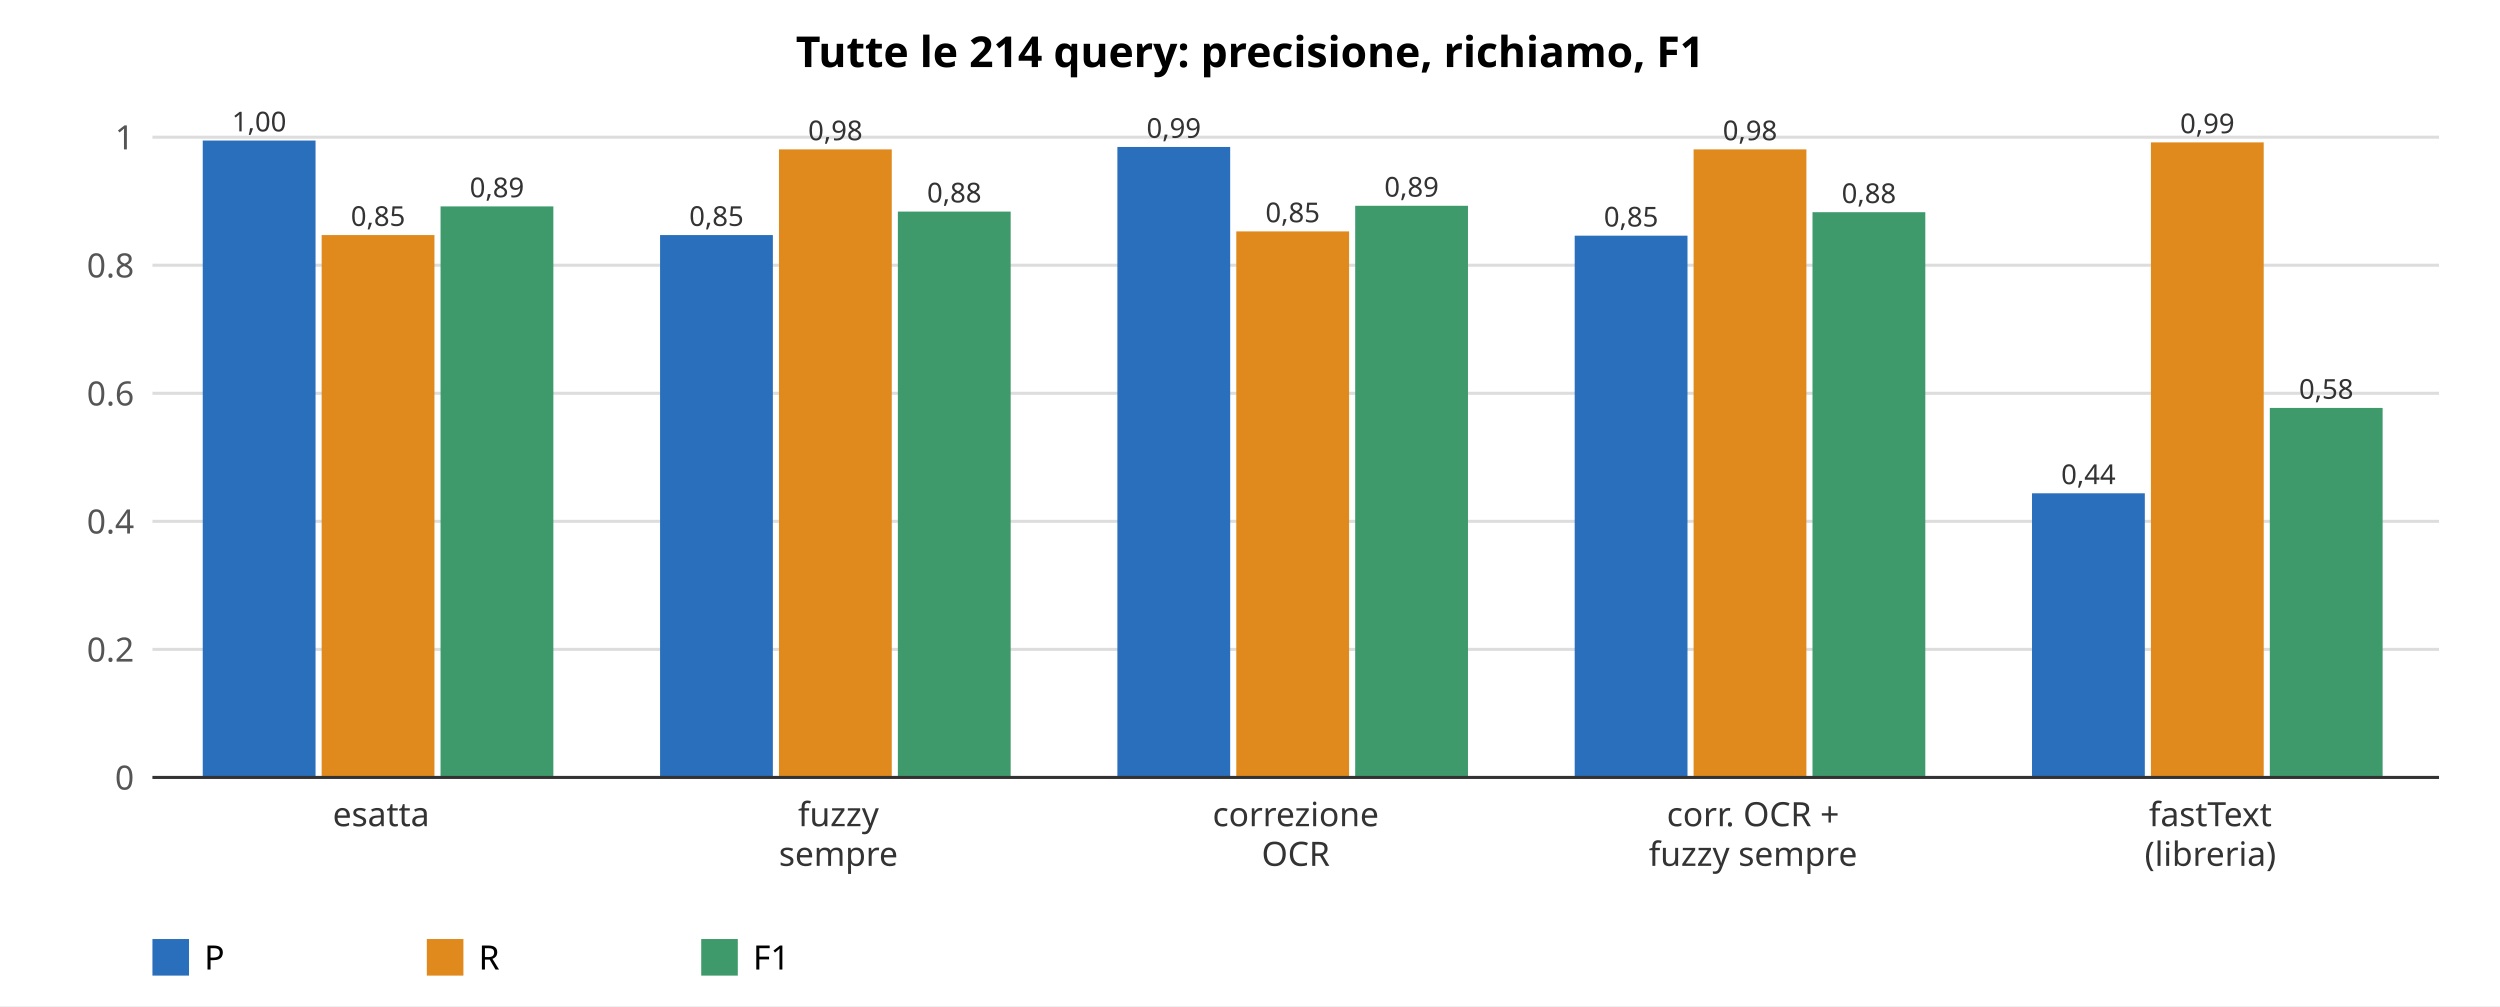
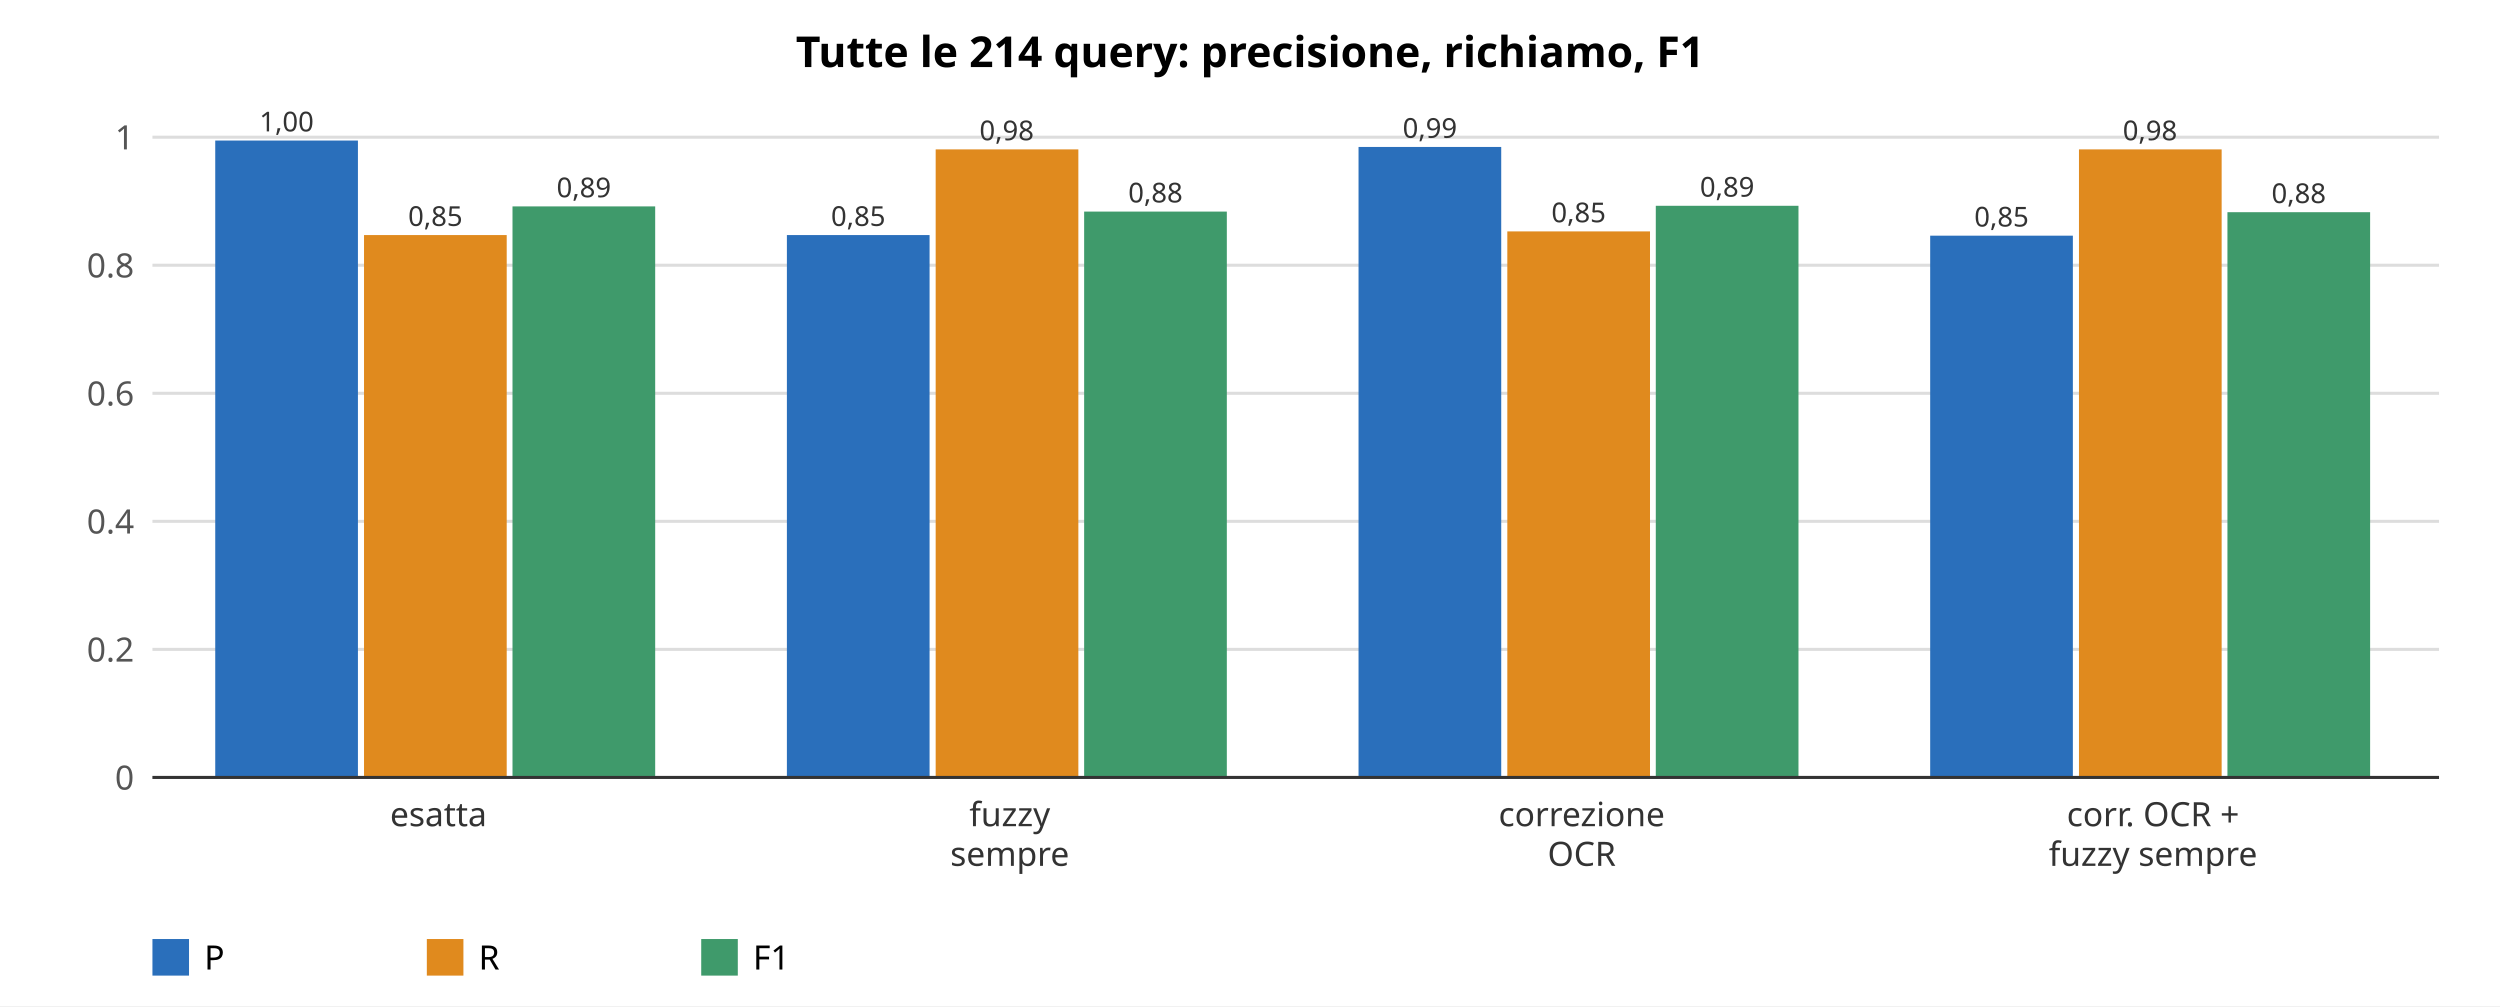
<svg xmlns="http://www.w3.org/2000/svg" viewBox="0 0 820 330" font-family="sans-serif" font-size="11">
  <rect width="820" height="330" fill="white" />
  <text x="410.0" y="22" text-anchor="middle" font-size="14" font-weight="bold">Tutte le 214 query: precisione, richiamo, F1</text>
  <line x1="50" y1="255.0" x2="800" y2="255.0" stroke="#ddd" />
  <text x="44" y="259.0" text-anchor="end" fill="#555">0</text>
  <line x1="50" y1="213.0" x2="800" y2="213.0" stroke="#ddd" />
  <text x="44" y="217.0" text-anchor="end" fill="#555">0.2</text>
  <line x1="50" y1="171.0" x2="800" y2="171.0" stroke="#ddd" />
  <text x="44" y="175.0" text-anchor="end" fill="#555">0.4</text>
  <line x1="50" y1="129.0" x2="800" y2="129.0" stroke="#ddd" />
  <text x="44" y="133.0" text-anchor="end" fill="#555">0.6</text>
  <line x1="50" y1="87.0" x2="800" y2="87.0" stroke="#ddd" />
  <text x="44" y="91.0" text-anchor="end" fill="#555">0.8</text>
  <line x1="50" y1="45.0" x2="800" y2="45.0" stroke="#ddd" />
  <text x="44" y="49.0" text-anchor="end" fill="#555">1</text>
-   <rect x="66.5" y="46.1" width="37.0" height="208.9" fill="#2a6fbb" />
-   <text x="85.0" y="43.1" text-anchor="middle" font-size="9" fill="#333">1,00</text>
-   <rect x="105.5" y="77.1" width="37.0" height="177.9" fill="#e08a1e" />
-   <text x="124.0" y="74.1" text-anchor="middle" font-size="9" fill="#333">0,85</text>
-   <rect x="144.5" y="67.7" width="37.0" height="187.3" fill="#3f9a6b" />
-   <text x="163.0" y="64.7" text-anchor="middle" font-size="9" fill="#333">0,89</text>
-   <text x="125.0" y="271" text-anchor="middle" fill="#333">esatta</text>
-   <rect x="216.5" y="77.1" width="37.0" height="177.9" fill="#2a6fbb" />
-   <text x="235.0" y="74.1" text-anchor="middle" font-size="9" fill="#333">0,85</text>
-   <rect x="255.5" y="49.0" width="37.0" height="206.0" fill="#e08a1e" />
-   <text x="274.0" y="46.0" text-anchor="middle" font-size="9" fill="#333">0,98</text>
-   <rect x="294.5" y="69.4" width="37.0" height="185.6" fill="#3f9a6b" />
-   <text x="313.0" y="66.4" text-anchor="middle" font-size="9" fill="#333">0,88</text>
-   <text x="275.0" y="271" text-anchor="middle" fill="#333">fuzzy</text>
-   <text x="275.0" y="284" text-anchor="middle" fill="#333">sempre</text>
-   <rect x="366.5" y="48.2" width="37.0" height="206.8" fill="#2a6fbb" />
-   <text x="385.0" y="45.2" text-anchor="middle" font-size="9" fill="#333">0,99</text>
-   <rect x="405.5" y="75.9" width="37.0" height="179.1" fill="#e08a1e" />
-   <text x="424.0" y="72.9" text-anchor="middle" font-size="9" fill="#333">0,85</text>
-   <rect x="444.5" y="67.5" width="37.0" height="187.5" fill="#3f9a6b" />
-   <text x="463.0" y="64.5" text-anchor="middle" font-size="9" fill="#333">0,89</text>
-   <text x="425.0" y="271" text-anchor="middle" fill="#333">correzione</text>
-   <text x="425.0" y="284" text-anchor="middle" fill="#333">OCR</text>
-   <rect x="516.5" y="77.3" width="37.0" height="177.7" fill="#2a6fbb" />
-   <text x="535.0" y="74.3" text-anchor="middle" font-size="9" fill="#333">0,85</text>
-   <rect x="555.5" y="49.0" width="37.0" height="206.0" fill="#e08a1e" />
-   <text x="574.0" y="46.0" text-anchor="middle" font-size="9" fill="#333">0,98</text>
-   <rect x="594.5" y="69.6" width="37.0" height="185.4" fill="#3f9a6b" />
-   <text x="613.0" y="66.6" text-anchor="middle" font-size="9" fill="#333">0,88</text>
-   <text x="575.0" y="271" text-anchor="middle" fill="#333">corr. OCR +</text>
-   <text x="575.0" y="284" text-anchor="middle" fill="#333">fuzzy sempre</text>
-   <rect x="666.5" y="161.8" width="37.0" height="93.2" fill="#2a6fbb" />
-   <text x="685.0" y="158.8" text-anchor="middle" font-size="9" fill="#333">0,44</text>
-   <rect x="705.5" y="46.7" width="37.0" height="208.3" fill="#e08a1e" />
-   <text x="724.0" y="43.7" text-anchor="middle" font-size="9" fill="#333">0,99</text>
-   <rect x="744.5" y="133.8" width="37.0" height="121.2" fill="#3f9a6b" />
-   <text x="763.0" y="130.8" text-anchor="middle" font-size="9" fill="#333">0,58</text>
-   <text x="725.0" y="271" text-anchor="middle" fill="#333">fastText</text>
-   <text x="725.0" y="284" text-anchor="middle" fill="#333">(libreria)</text>
+   <rect x="70.6" y="46.1" width="46.8" height="208.9" fill="#2a6fbb" />
+   <text x="94.0" y="43.1" text-anchor="middle" font-size="9" fill="#333">1,00</text>
+   <rect x="119.4" y="77.1" width="46.8" height="177.9" fill="#e08a1e" />
+   <text x="142.8" y="74.1" text-anchor="middle" font-size="9" fill="#333">0,85</text>
+   <rect x="168.1" y="67.7" width="46.8" height="187.3" fill="#3f9a6b" />
+   <text x="191.5" y="64.7" text-anchor="middle" font-size="9" fill="#333">0,89</text>
+   <text x="143.8" y="271" text-anchor="middle" fill="#333">esatta</text>
+   <rect x="258.1" y="77.1" width="46.8" height="177.9" fill="#2a6fbb" />
+   <text x="281.5" y="74.1" text-anchor="middle" font-size="9" fill="#333">0,85</text>
+   <rect x="306.9" y="49.0" width="46.8" height="206.0" fill="#e08a1e" />
+   <text x="330.2" y="46.0" text-anchor="middle" font-size="9" fill="#333">0,98</text>
+   <rect x="355.6" y="69.4" width="46.8" height="185.6" fill="#3f9a6b" />
+   <text x="379.0" y="66.4" text-anchor="middle" font-size="9" fill="#333">0,88</text>
+   <text x="331.2" y="271" text-anchor="middle" fill="#333">fuzzy</text>
+   <text x="331.2" y="284" text-anchor="middle" fill="#333">sempre</text>
+   <rect x="445.6" y="48.2" width="46.8" height="206.8" fill="#2a6fbb" />
+   <text x="469.0" y="45.2" text-anchor="middle" font-size="9" fill="#333">0,99</text>
+   <rect x="494.4" y="75.9" width="46.8" height="179.1" fill="#e08a1e" />
+   <text x="517.8" y="72.9" text-anchor="middle" font-size="9" fill="#333">0,85</text>
+   <rect x="543.1" y="67.5" width="46.8" height="187.5" fill="#3f9a6b" />
+   <text x="566.5" y="64.5" text-anchor="middle" font-size="9" fill="#333">0,89</text>
+   <text x="518.8" y="271" text-anchor="middle" fill="#333">correzione</text>
+   <text x="518.8" y="284" text-anchor="middle" fill="#333">OCR</text>
+   <rect x="633.1" y="77.3" width="46.8" height="177.7" fill="#2a6fbb" />
+   <text x="656.5" y="74.3" text-anchor="middle" font-size="9" fill="#333">0,85</text>
+   <rect x="681.9" y="49.0" width="46.8" height="206.0" fill="#e08a1e" />
+   <text x="705.2" y="46.0" text-anchor="middle" font-size="9" fill="#333">0,98</text>
+   <rect x="730.6" y="69.6" width="46.8" height="185.4" fill="#3f9a6b" />
+   <text x="754.0" y="66.6" text-anchor="middle" font-size="9" fill="#333">0,88</text>
+   <text x="706.2" y="271" text-anchor="middle" fill="#333">corr. OCR +</text>
+   <text x="706.2" y="284" text-anchor="middle" fill="#333">fuzzy sempre</text>
  <rect x="50" y="308" width="12" height="12" fill="#2a6fbb" />
  <text x="67" y="318">P</text>
  <rect x="140" y="308" width="12" height="12" fill="#e08a1e" />
  <text x="157" y="318">R</text>
  <rect x="230" y="308" width="12" height="12" fill="#3f9a6b" />
  <text x="247" y="318">F1</text>
  <line x1="50" y1="255" x2="800" y2="255" stroke="#333" />
</svg>
